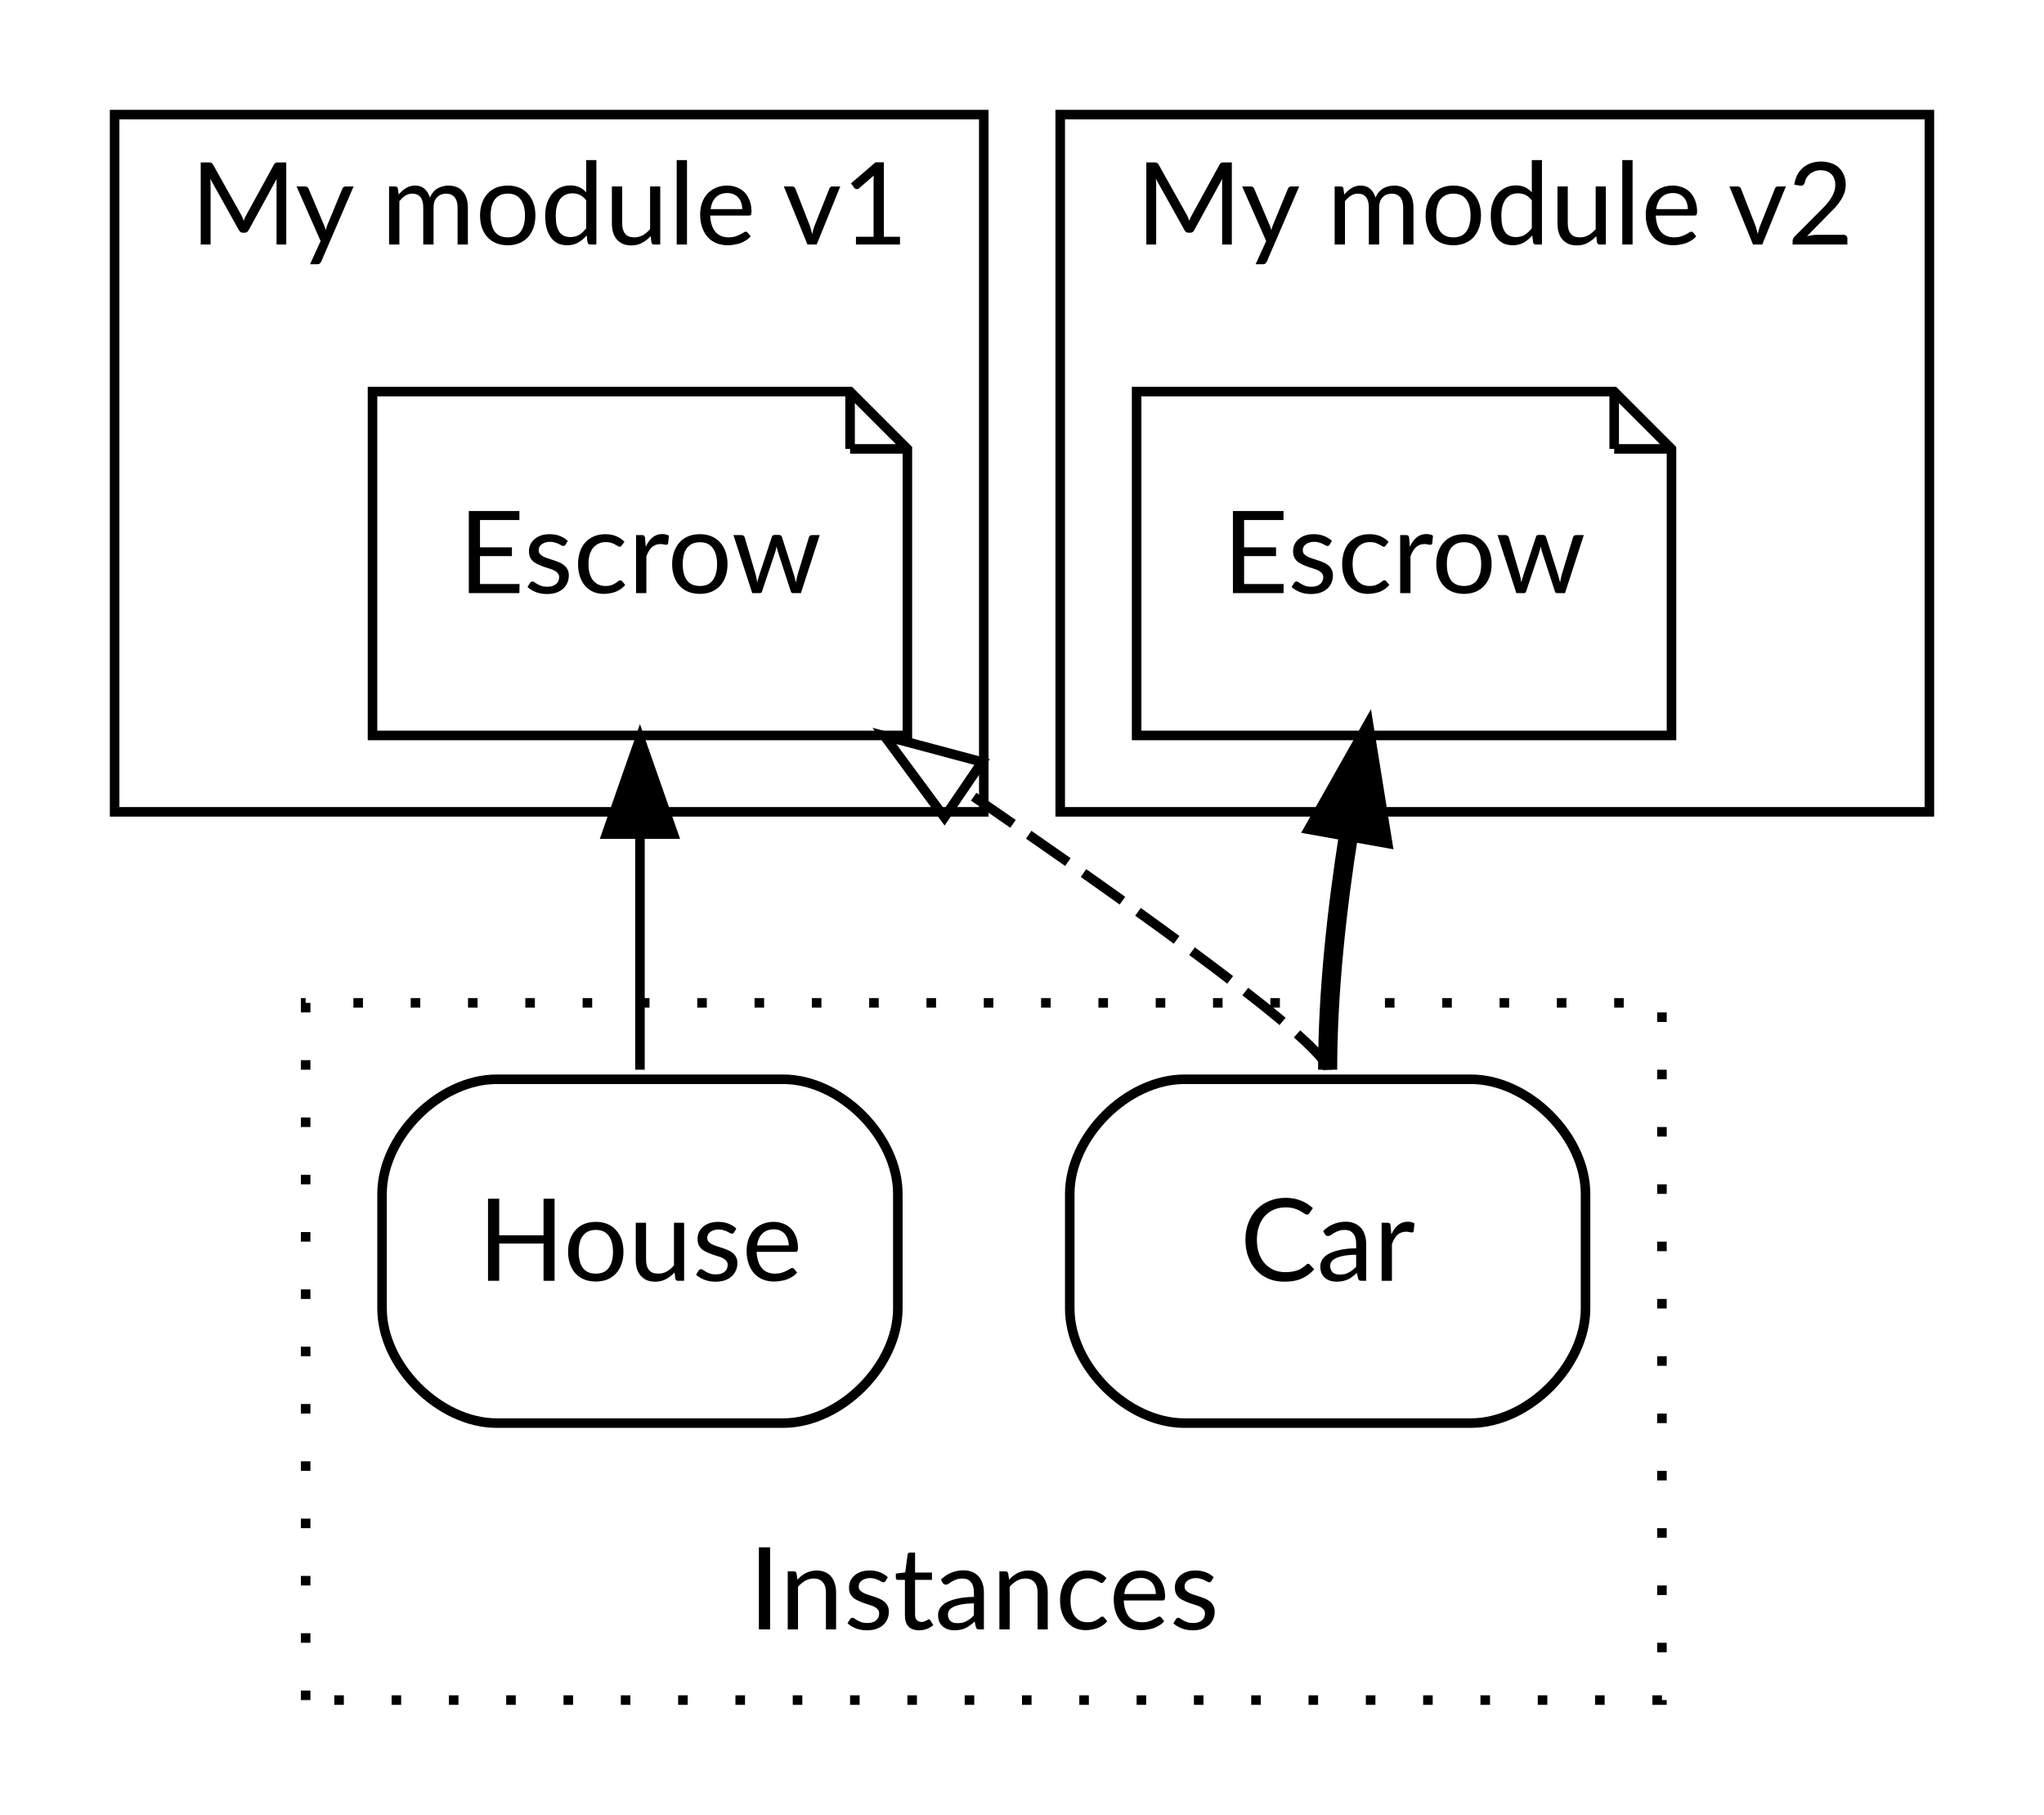
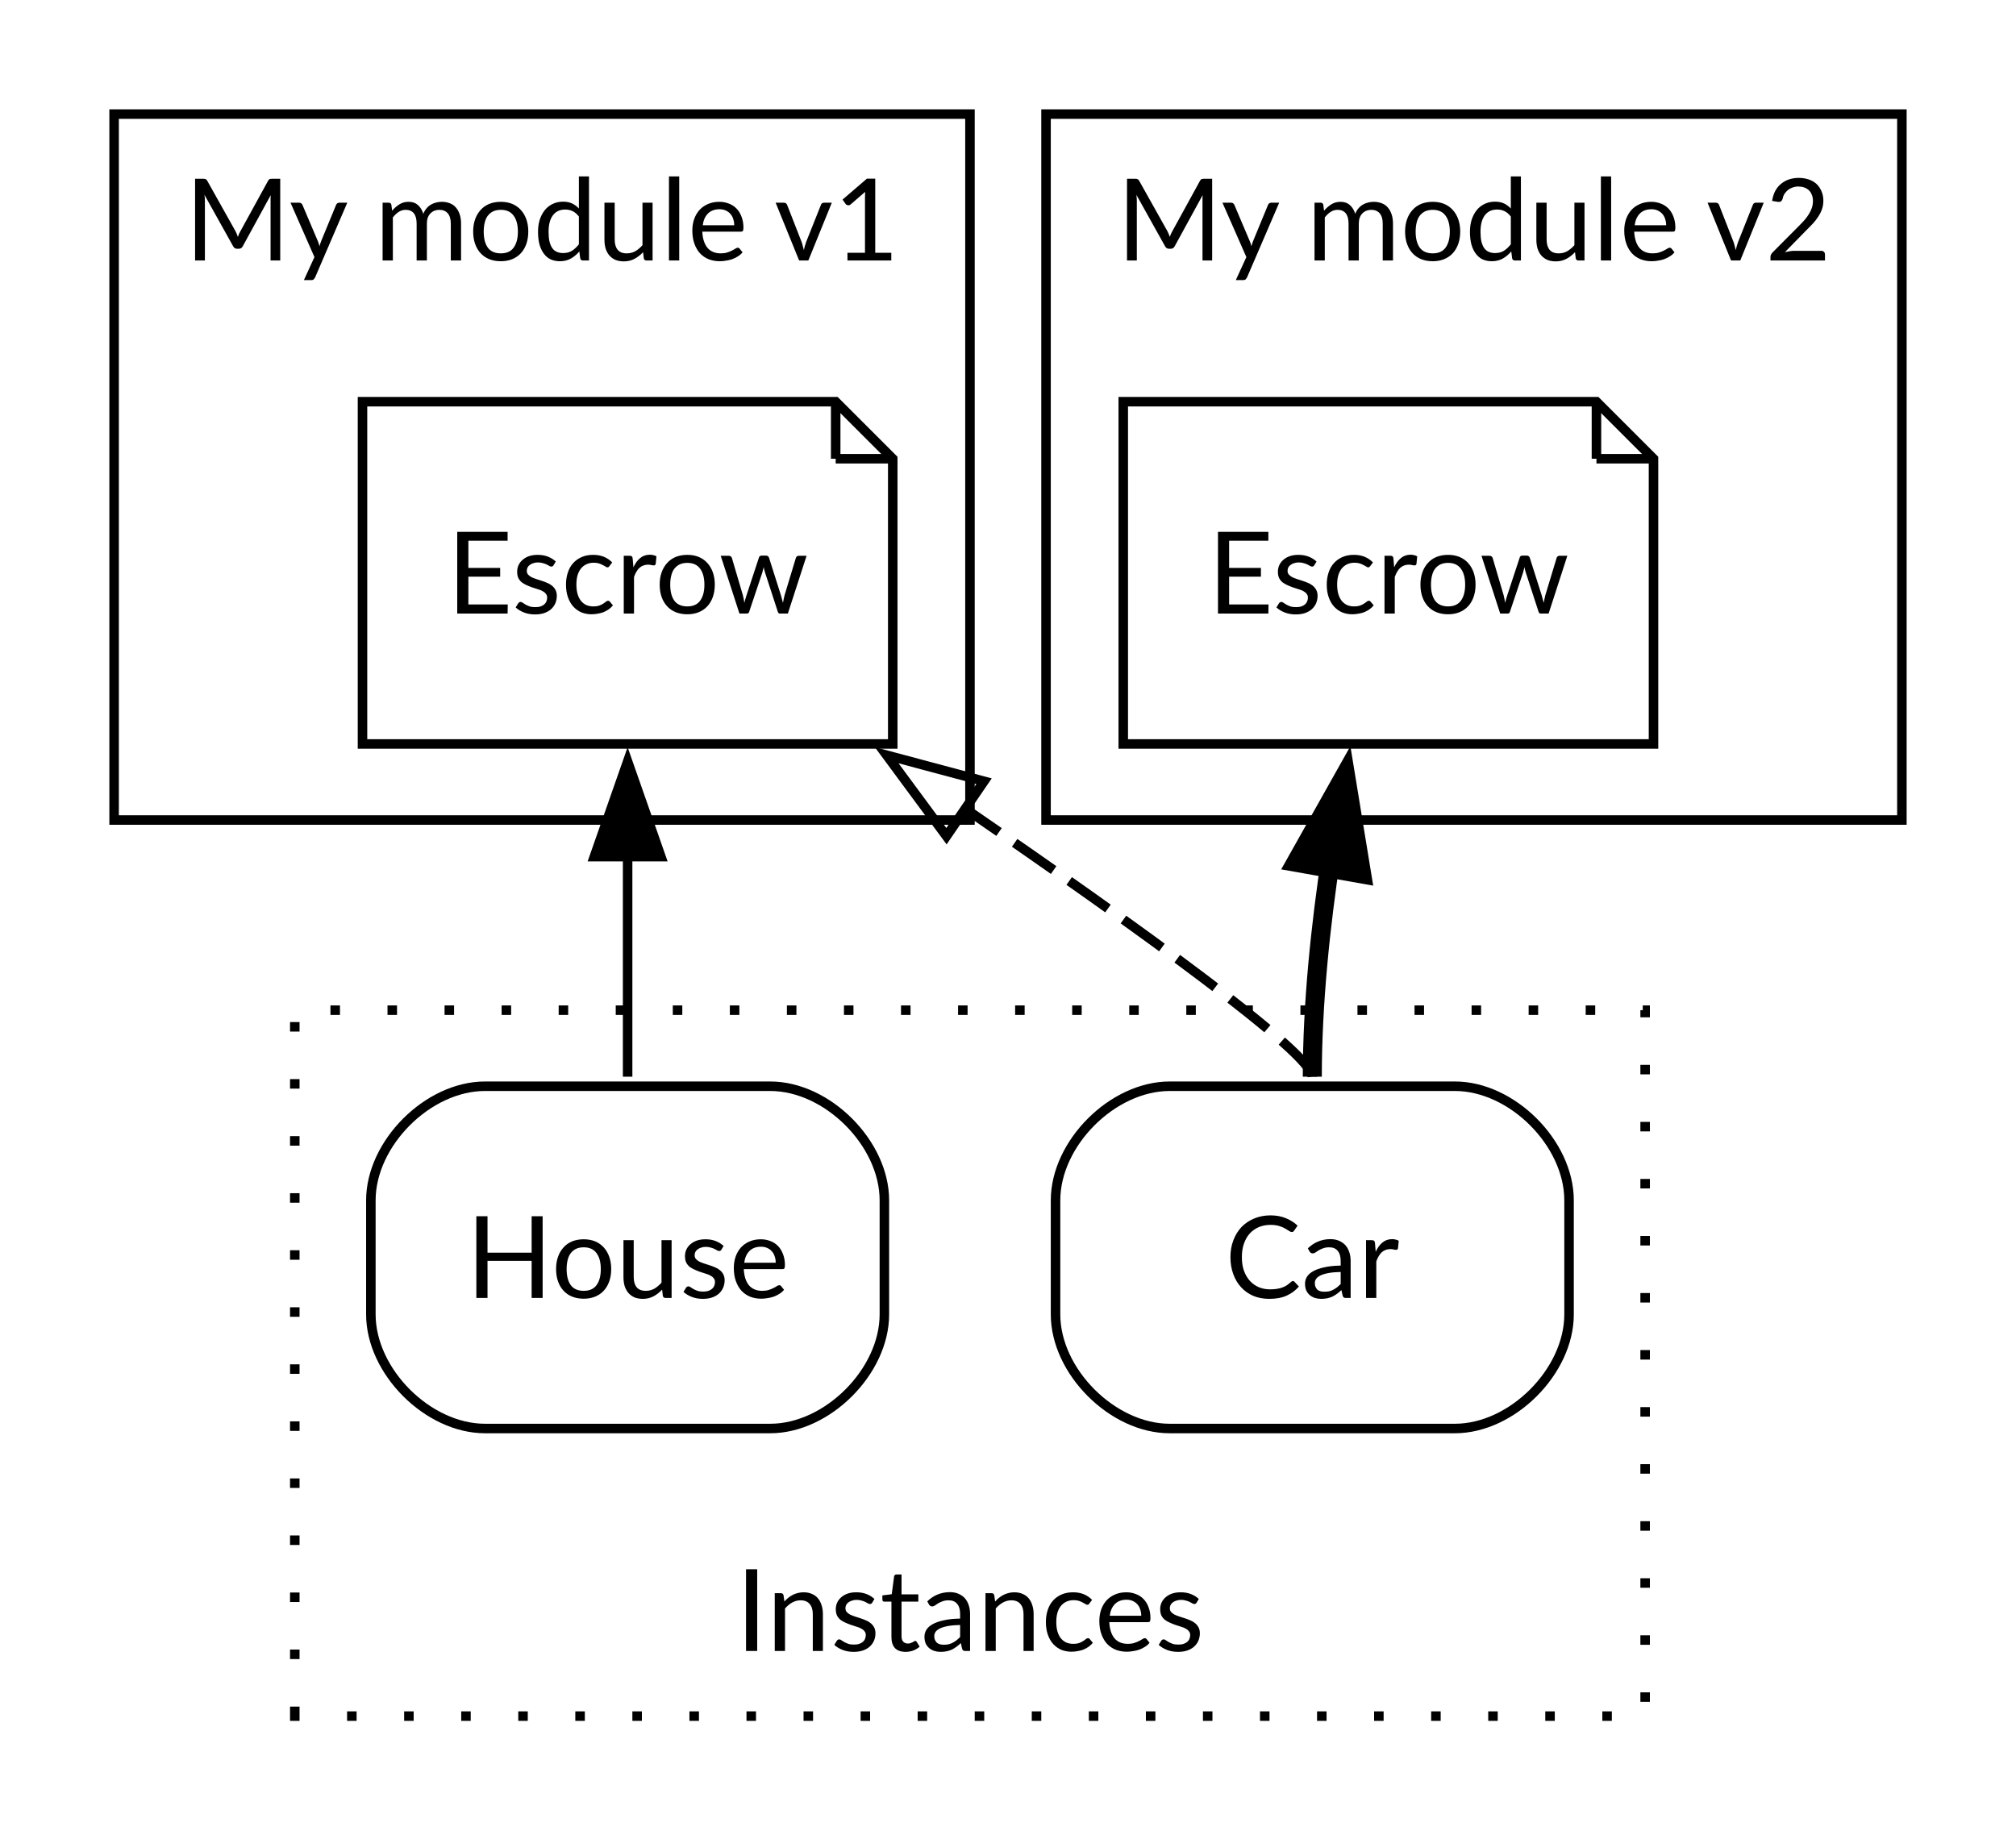
- <svg xmlns="http://www.w3.org/2000/svg" width="214pt" height="190pt" viewBox="0.00 0.00 214.00 190.00">
-   <g id="graph0" class="graph" transform="scale(1 1) rotate(0) translate(4 186)">
+ <svg xmlns="http://www.w3.org/2000/svg" width="212pt" height="193pt" viewBox="0.00 0.00 212.00 193.00">
+   <g id="graph0" class="graph" transform="scale(1 1) rotate(0) translate(4 188.5)">
    <g id="clust1" class="cluster">
-       <polygon fill="transparent" stroke="black" points="8,-101 8,-174 99,-174 99,-101 8,-101" />
-       <text text-anchor="middle" x="53.5" y="-160.4" font-family="'Lato,proxima-nova,Helvetica Neue,Arial,sans-serif'" font-size="12.00">My module v1</text>
+       <polygon fill="none" stroke="black" points="8,-102.25 8,-176.5 98,-176.5 98,-102.25 8,-102.25" />
+       <text xml:space="preserve" text-anchor="middle" x="53" y="-161.1" font-family="'Lato,proxima-nova,Helvetica Neue,Arial,sans-serif'" font-size="12.00">My module v1</text>
    </g>
    <g id="clust2" class="cluster">
-       <polygon fill="transparent" stroke="black" points="107,-101 107,-174 198,-174 198,-101 107,-101" />
-       <text text-anchor="middle" x="152.5" y="-160.4" font-family="'Lato,proxima-nova,Helvetica Neue,Arial,sans-serif'" font-size="12.00">My module v2</text>
+       <polygon fill="none" stroke="black" points="106,-102.25 106,-176.5 196,-176.5 196,-102.25 106,-102.25" />
+       <text xml:space="preserve" text-anchor="middle" x="151" y="-161.1" font-family="'Lato,proxima-nova,Helvetica Neue,Arial,sans-serif'" font-size="12.00">My module v2</text>
    </g>
    <g id="clust3" class="cluster">
-       <polygon fill="transparent" stroke="black" stroke-dasharray="1,5" points="28,-8 28,-81 170,-81 170,-8 28,-8" />
-       <text text-anchor="middle" x="99" y="-15.4" font-family="'Lato,proxima-nova,Helvetica Neue,Arial,sans-serif'" font-size="12.00">Instances</text>
+       <polygon fill="none" stroke="black" stroke-dasharray="1,5" points="27,-8 27,-82.25 169,-82.25 169,-8 27,-8" />
+       <text xml:space="preserve" text-anchor="middle" x="98" y="-14.85" font-family="'Lato,proxima-nova,Helvetica Neue,Arial,sans-serif'" font-size="12.00">Instances</text>
    </g>
    <g id="node1" class="node">
-       <polygon fill="none" stroke="black" points="85,-145 35,-145 35,-109 91,-109 91,-139 85,-145" />
-       <polyline fill="none" stroke="black" points="85,-145 85,-139 " />
-       <polyline fill="none" stroke="black" points="91,-139 85,-139 " />
-       <text text-anchor="middle" x="63" y="-123.9" font-family="'Lato,proxima-nova,Helvetica Neue,Arial,sans-serif'" font-size="12.00">Escrow</text>
+       <polygon fill="none" stroke="black" points="83.88,-146.25 34.12,-146.25 34.12,-110.25 89.88,-110.25 89.88,-140.25 83.88,-146.25" />
+       <polyline fill="none" stroke="black" points="83.88,-146.25 83.88,-140.25" />
+       <polyline fill="none" stroke="black" points="89.88,-140.25 83.88,-140.25" />
+       <text xml:space="preserve" text-anchor="middle" x="62" y="-123.97" font-family="'Lato,proxima-nova,Helvetica Neue,Arial,sans-serif'" font-size="12.00">Escrow</text>
    </g>
    <g id="node2" class="node">
-       <polygon fill="none" stroke="black" points="165,-145 115,-145 115,-109 171,-109 171,-139 165,-145" />
-       <polyline fill="none" stroke="black" points="165,-145 165,-139 " />
-       <polyline fill="none" stroke="black" points="171,-139 165,-139 " />
-       <text text-anchor="middle" x="143" y="-123.9" font-family="'Lato,proxima-nova,Helvetica Neue,Arial,sans-serif'" font-size="12.00">Escrow</text>
+       <polygon fill="none" stroke="black" points="163.88,-146.25 114.12,-146.25 114.12,-110.25 169.88,-110.25 169.88,-140.25 163.88,-146.25" />
+       <polyline fill="none" stroke="black" points="163.88,-146.25 163.88,-140.25" />
+       <polyline fill="none" stroke="black" points="169.88,-140.25 163.88,-140.25" />
+       <text xml:space="preserve" text-anchor="middle" x="142" y="-123.97" font-family="'Lato,proxima-nova,Helvetica Neue,Arial,sans-serif'" font-size="12.00">Escrow</text>
    </g>
    <g id="node3" class="node">
-       <path fill="none" stroke="black" d="M78,-73C78,-73 48,-73 48,-73 42,-73 36,-67 36,-61 36,-61 36,-49 36,-49 36,-43 42,-37 48,-37 48,-37 78,-37 78,-37 84,-37 90,-43 90,-49 90,-49 90,-61 90,-61 90,-67 84,-73 78,-73" />
-       <text text-anchor="middle" x="63" y="-51.9" font-family="'Lato,proxima-nova,Helvetica Neue,Arial,sans-serif'" font-size="12.00">House</text>
+       <path fill="none" stroke="black" d="M77,-74.25C77,-74.25 47,-74.25 47,-74.25 41,-74.25 35,-68.25 35,-62.25 35,-62.25 35,-50.25 35,-50.25 35,-44.25 41,-38.25 47,-38.25 47,-38.25 77,-38.25 77,-38.25 83,-38.25 89,-44.25 89,-50.25 89,-50.25 89,-62.25 89,-62.25 89,-68.25 83,-74.25 77,-74.25" />
+       <text xml:space="preserve" text-anchor="middle" x="62" y="-51.98" font-family="'Lato,proxima-nova,Helvetica Neue,Arial,sans-serif'" font-size="12.00">House</text>
    </g>
    <g id="edge1" class="edge">
-       <path fill="none" stroke="black" d="M63,-74C63,-81.94 63,-90.57 63,-98.47" />
-       <polygon fill="black" stroke="black" points="59.5,-98.67 63,-108.67 66.5,-98.67 59.5,-98.67" />
+       <path fill="none" stroke="black" d="M62,-75.25C62,-82.83 62,-91.04 62,-98.64" />
+       <polygon fill="black" stroke="black" points="58.5,-98.4 62,-108.4 65.5,-98.4 58.5,-98.4" />
    </g>
    <g id="node4" class="node">
-       <path fill="none" stroke="black" d="M150,-73C150,-73 120,-73 120,-73 114,-73 108,-67 108,-61 108,-61 108,-49 108,-49 108,-43 114,-37 120,-37 120,-37 150,-37 150,-37 156,-37 162,-43 162,-49 162,-49 162,-61 162,-61 162,-67 156,-73 150,-73" />
-       <text text-anchor="middle" x="135" y="-51.9" font-family="'Lato,proxima-nova,Helvetica Neue,Arial,sans-serif'" font-size="12.00">Car</text>
+       <path fill="none" stroke="black" d="M149,-74.25C149,-74.25 119,-74.25 119,-74.25 113,-74.25 107,-68.25 107,-62.25 107,-62.25 107,-50.25 107,-50.25 107,-44.25 113,-38.25 119,-38.25 119,-38.25 149,-38.25 149,-38.25 155,-38.25 161,-44.25 161,-50.25 161,-50.25 161,-62.25 161,-62.25 161,-68.25 155,-74.25 149,-74.25" />
+       <text xml:space="preserve" text-anchor="middle" x="134" y="-51.98" font-family="'Lato,proxima-nova,Helvetica Neue,Arial,sans-serif'" font-size="12.00">Car</text>
    </g>
    <g id="edge2" class="edge">
-       <path fill="none" stroke="black" stroke-dasharray="5,2" d="M135,-74C135,-76.56 115.66,-90.43 97.03,-103.21" />
-       <polygon fill="none" stroke="black" points="94.88,-100.43 88.59,-108.95 98.82,-106.22 94.88,-100.43" />
+       <path fill="none" stroke="black" stroke-dasharray="5,2" d="M134,-75.25C134,-77.74 115.59,-91.01 97.39,-103.52" />
+       <polygon fill="none" stroke="black" points="95.53,-100.55 89.24,-109.07 99.48,-106.33 95.53,-100.55" />
    </g>
    <g id="edge3" class="edge">
-       <path fill="none" stroke="black" stroke-width="2" d="M135,-74C135,-82.13 135.97,-90.89 137.23,-98.86" />
-       <polygon fill="black" stroke="black" stroke-width="2" points="133.79,-99.54 139,-108.77 140.68,-98.31 133.79,-99.54" />
+       <path fill="none" stroke="black" stroke-width="2" d="M134,-75.25C134,-82.92 134.86,-91.16 136.02,-98.76" />
+       <polygon fill="black" stroke="black" stroke-width="2" points="132.29,-97.8 137.48,-107.04 139.19,-96.58 132.29,-97.8" />
    </g>
  </g>
</svg>
